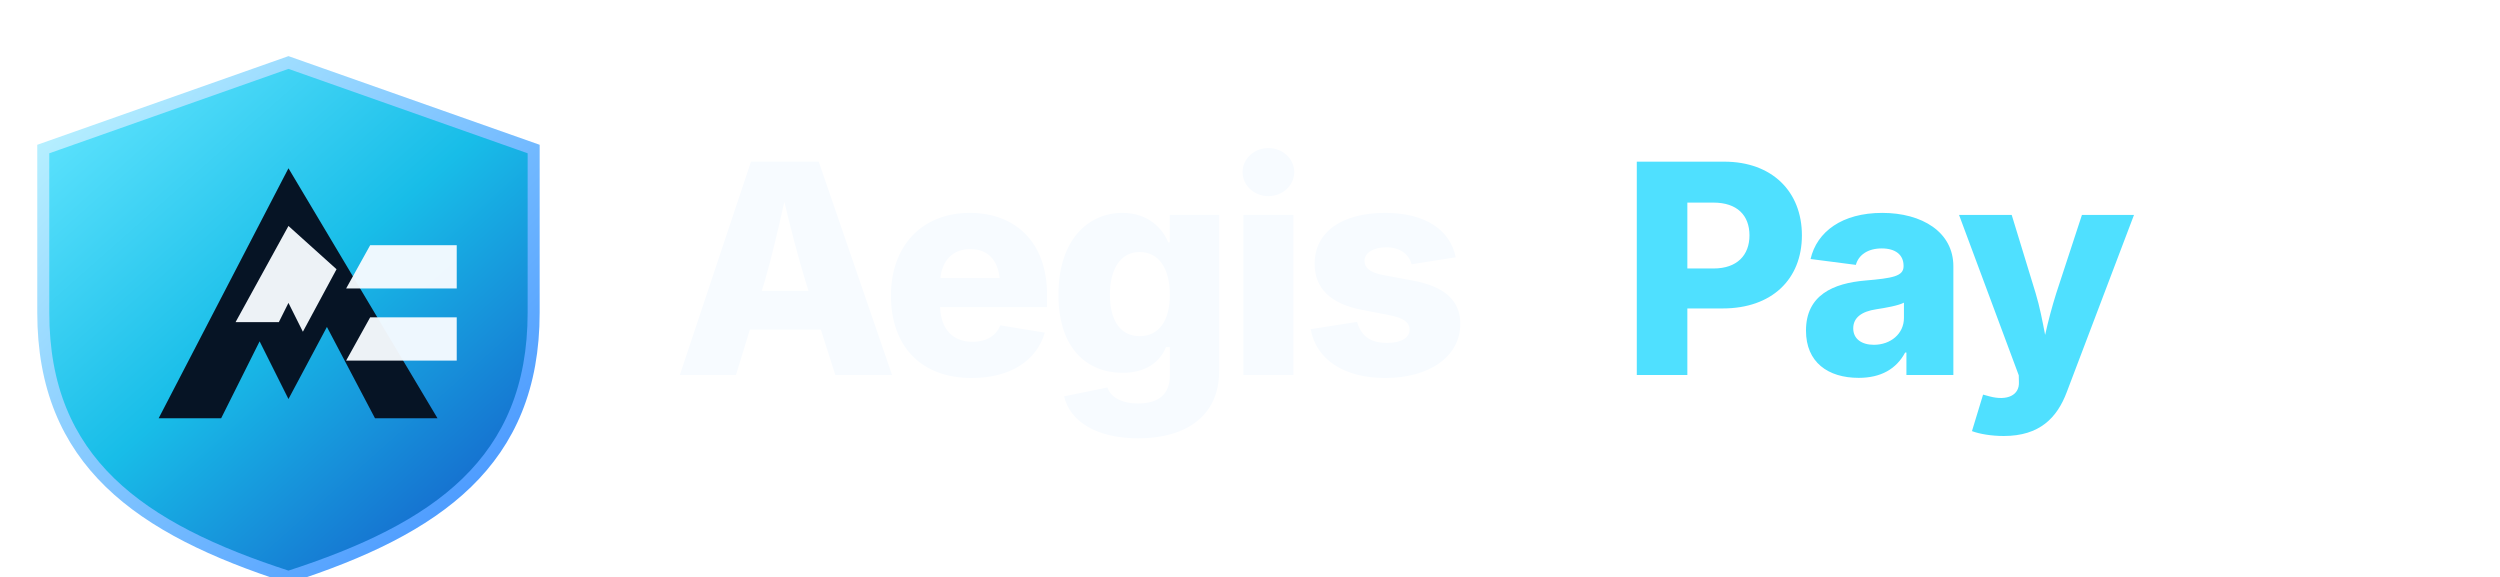
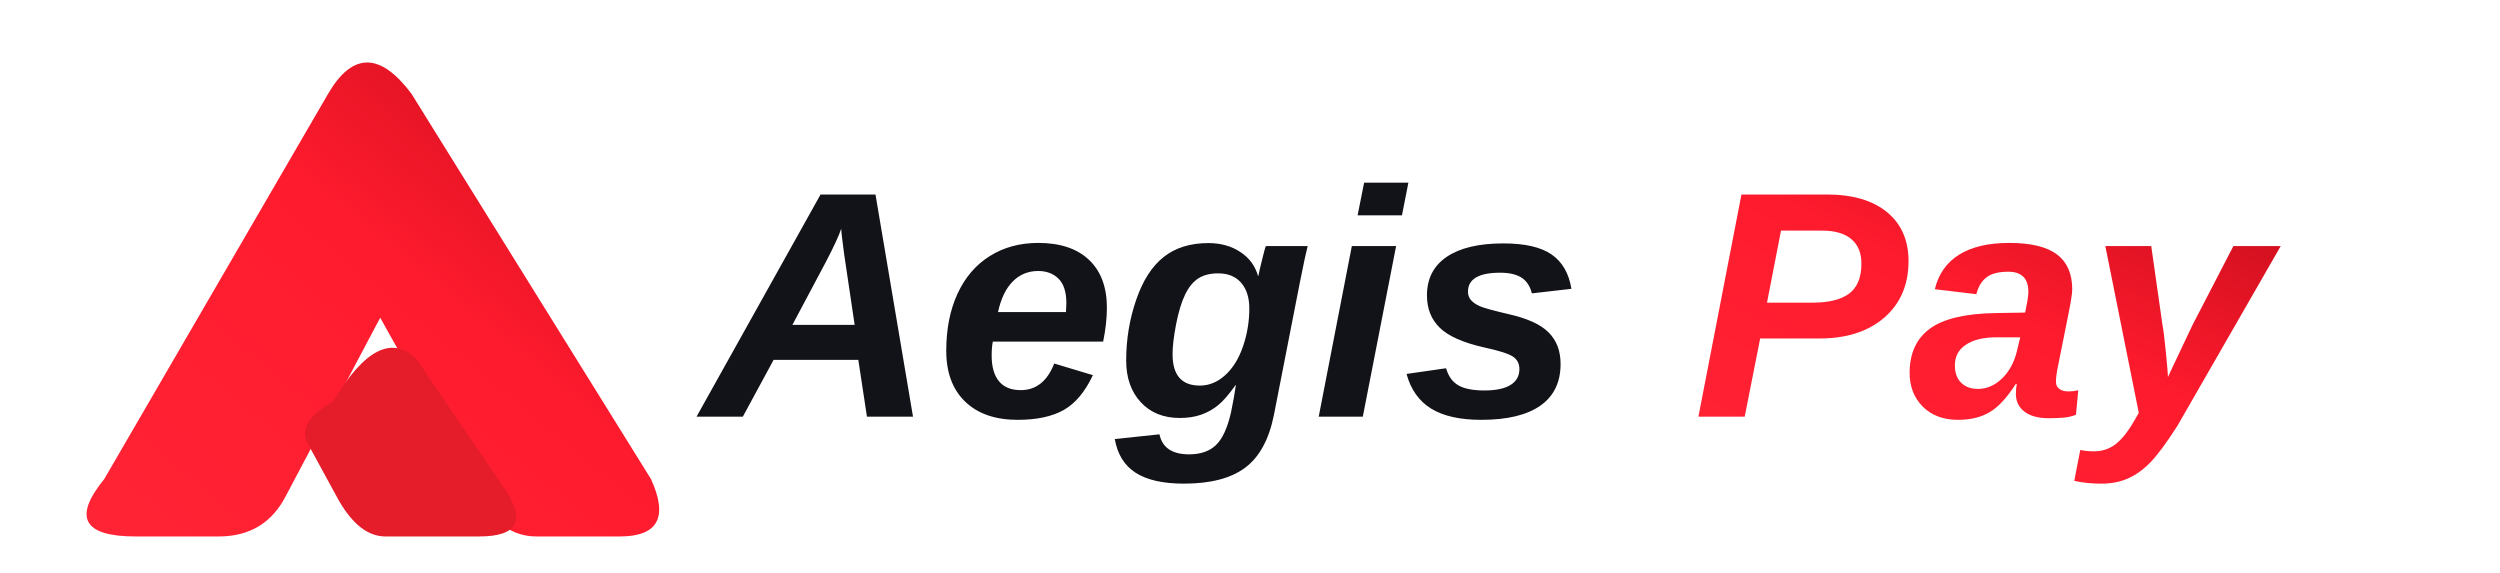
- <svg xmlns="http://www.w3.org/2000/svg" viewBox="0 0 520 120" role="img" aria-label="AegisPay">
+ <svg xmlns="http://www.w3.org/2000/svg" viewBox="0 0 480 110" role="img" aria-label="AegisPay">
  <defs>
-     <linearGradient id="shield" x1="8%" y1="0%" x2="92%" y2="100%">
-       <stop offset="0" stop-color="#63e6ff" />
-       <stop offset=".48" stop-color="#18bde8" />
-       <stop offset="1" stop-color="#1558c8" />
-     </linearGradient>
-     <linearGradient id="edge" x1="0" y1="0" x2="1" y2="1">
-       <stop offset="0" stop-color="#bff7ff" />
-       <stop offset="1" stop-color="#3b8dff" />
+     <linearGradient id="red" x1="0" y1="1" x2="1" y2="0">
+       <stop offset="0" stop-color="#ff2435" />
+       <stop offset=".55" stop-color="#ff1b2e" />
+       <stop offset="1" stop-color="#c90e1c" />
    </linearGradient>
  </defs>
-   <g transform="translate(8 8)">
-     <path d="M52 5 103 23v34c0 31-20 45-51 55C21 102 1 88 1 57V23L52 5Z" fill="url(#shield)" stroke="url(#edge)" stroke-width="2.5" />
-     <path d="M52 27 25 79h13l8-16 6 12 8-15 10 19h13L52 27Z" fill="#061425" />
-     <path d="M52 39 41 59h9l2-4 3 6 7-13-10-9Z" fill="#f7fbff" opacity=".96" />
-     <path d="M69 43h18v9H64z" fill="#f7fbff" opacity=".96" />
-     <path d="M69 58h18v9H64z" fill="#f7fbff" opacity=".96" />
+   <g transform="translate(8 6)">
+     <path d="M12 86 L55 12 Q62 0 71 12 L117 86 Q122 97 111 97 L95 97 Q88 97 84 89 L65 55 L47 89 Q43 97 34 97 H18 Q3 97 12 86Z" fill="url(#red)" />
+     <path d="M56 71 Q65 56 72 63 L89 88 Q95 97 84 97 H66 Q61 97 57 90 L51 79 Q49 75 56 71Z" fill="#e51d2b" />
  </g>
-   <text x="140" y="78" font-family="Inter,Montserrat,Arial,sans-serif" font-size="61" font-weight="800" letter-spacing="-1.8" fill="#f7fbff">Aegis</text>
-   <text x="337" y="78" font-family="Inter,Montserrat,Arial,sans-serif" font-size="61" font-weight="800" letter-spacing="-1.8" fill="#4fe0ff">Pay</text>
+   <text x="135" y="80" font-family="Arial,Helvetica,sans-serif" font-size="62" font-weight="700" font-style="italic" fill="#111318">Aegis</text>
+   <text x="325" y="80" font-family="Arial,Helvetica,sans-serif" font-size="62" font-weight="700" font-style="italic" fill="url(#red)">Pay</text>
</svg>
